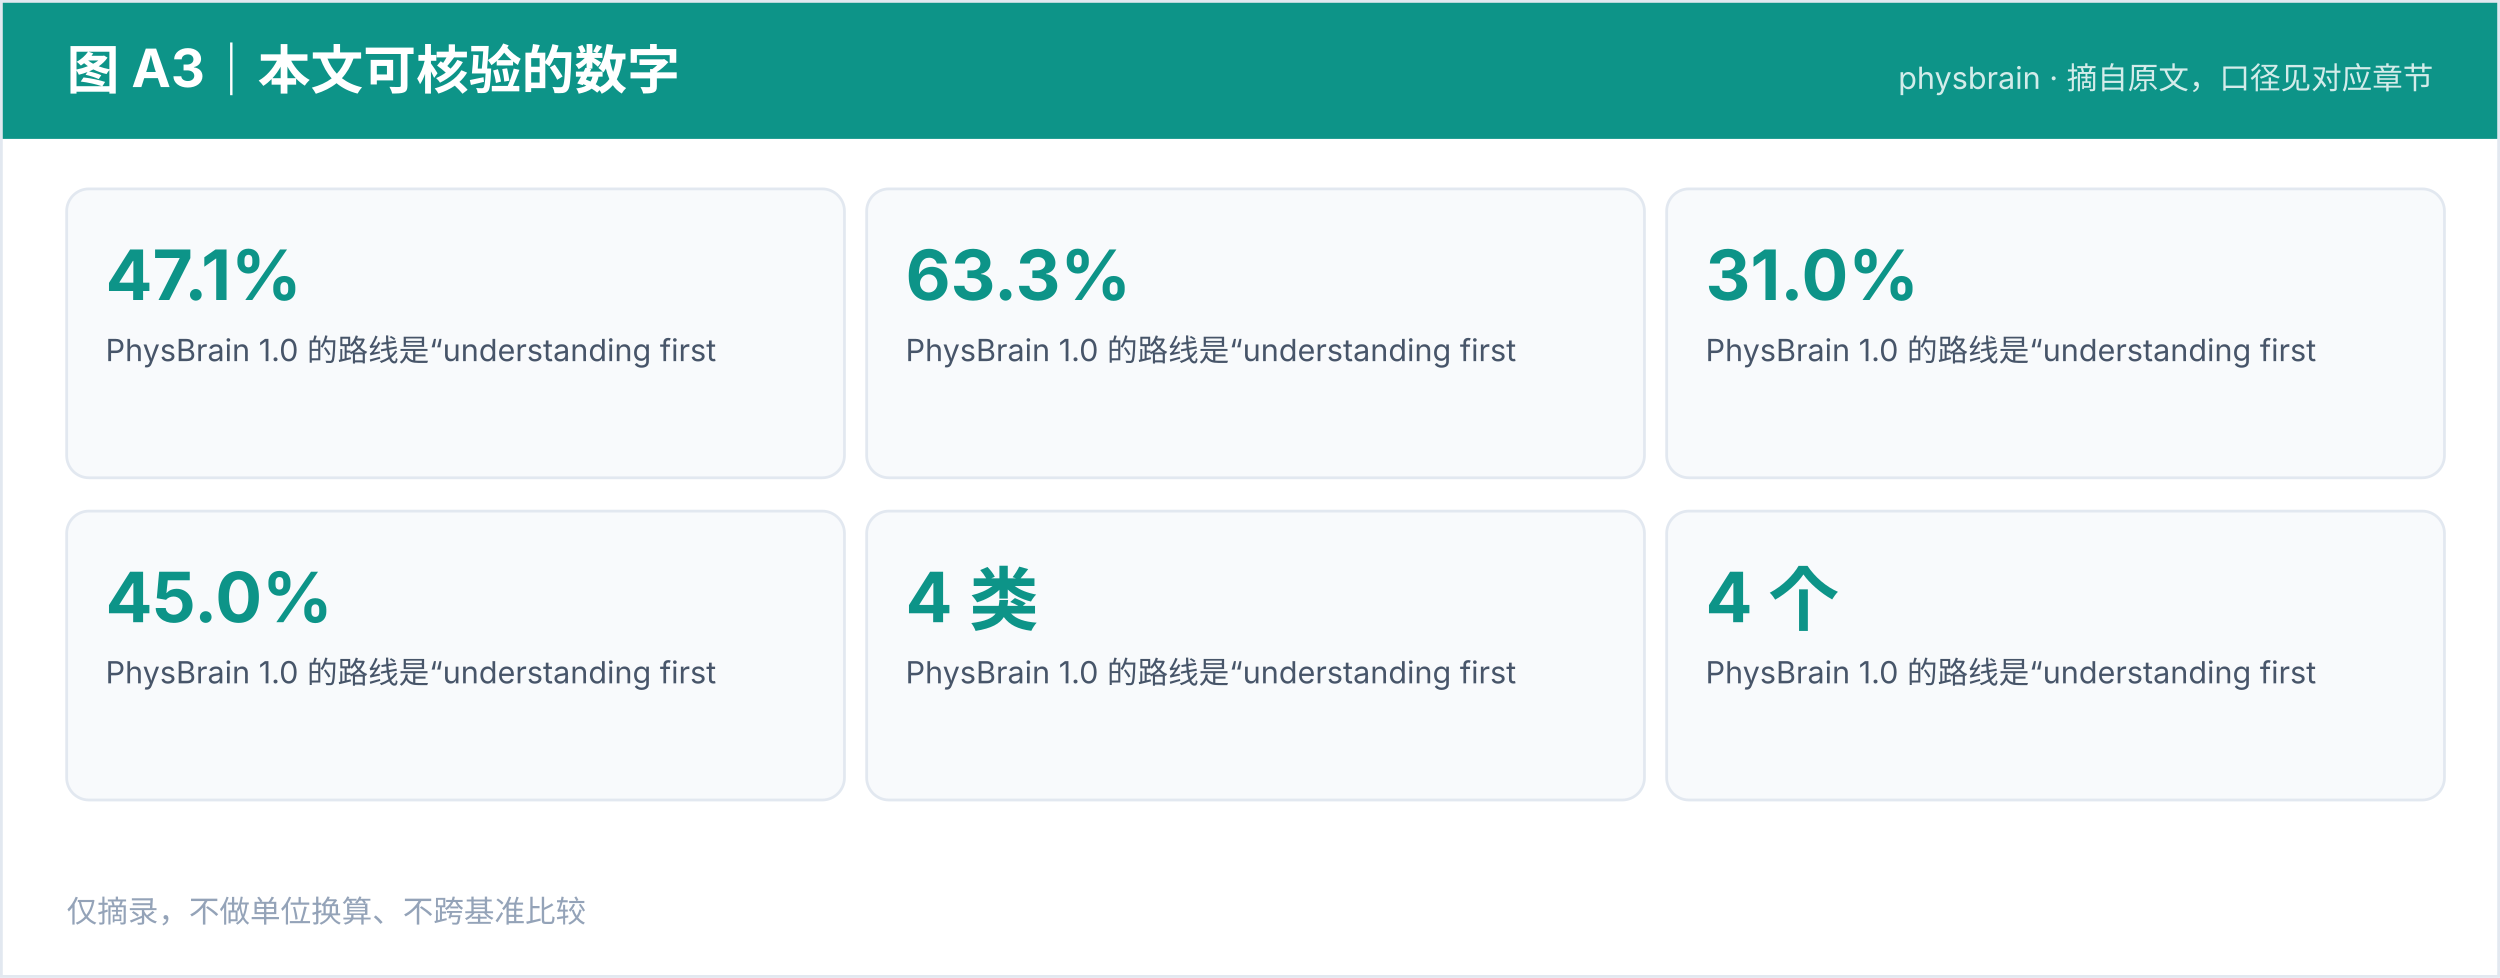
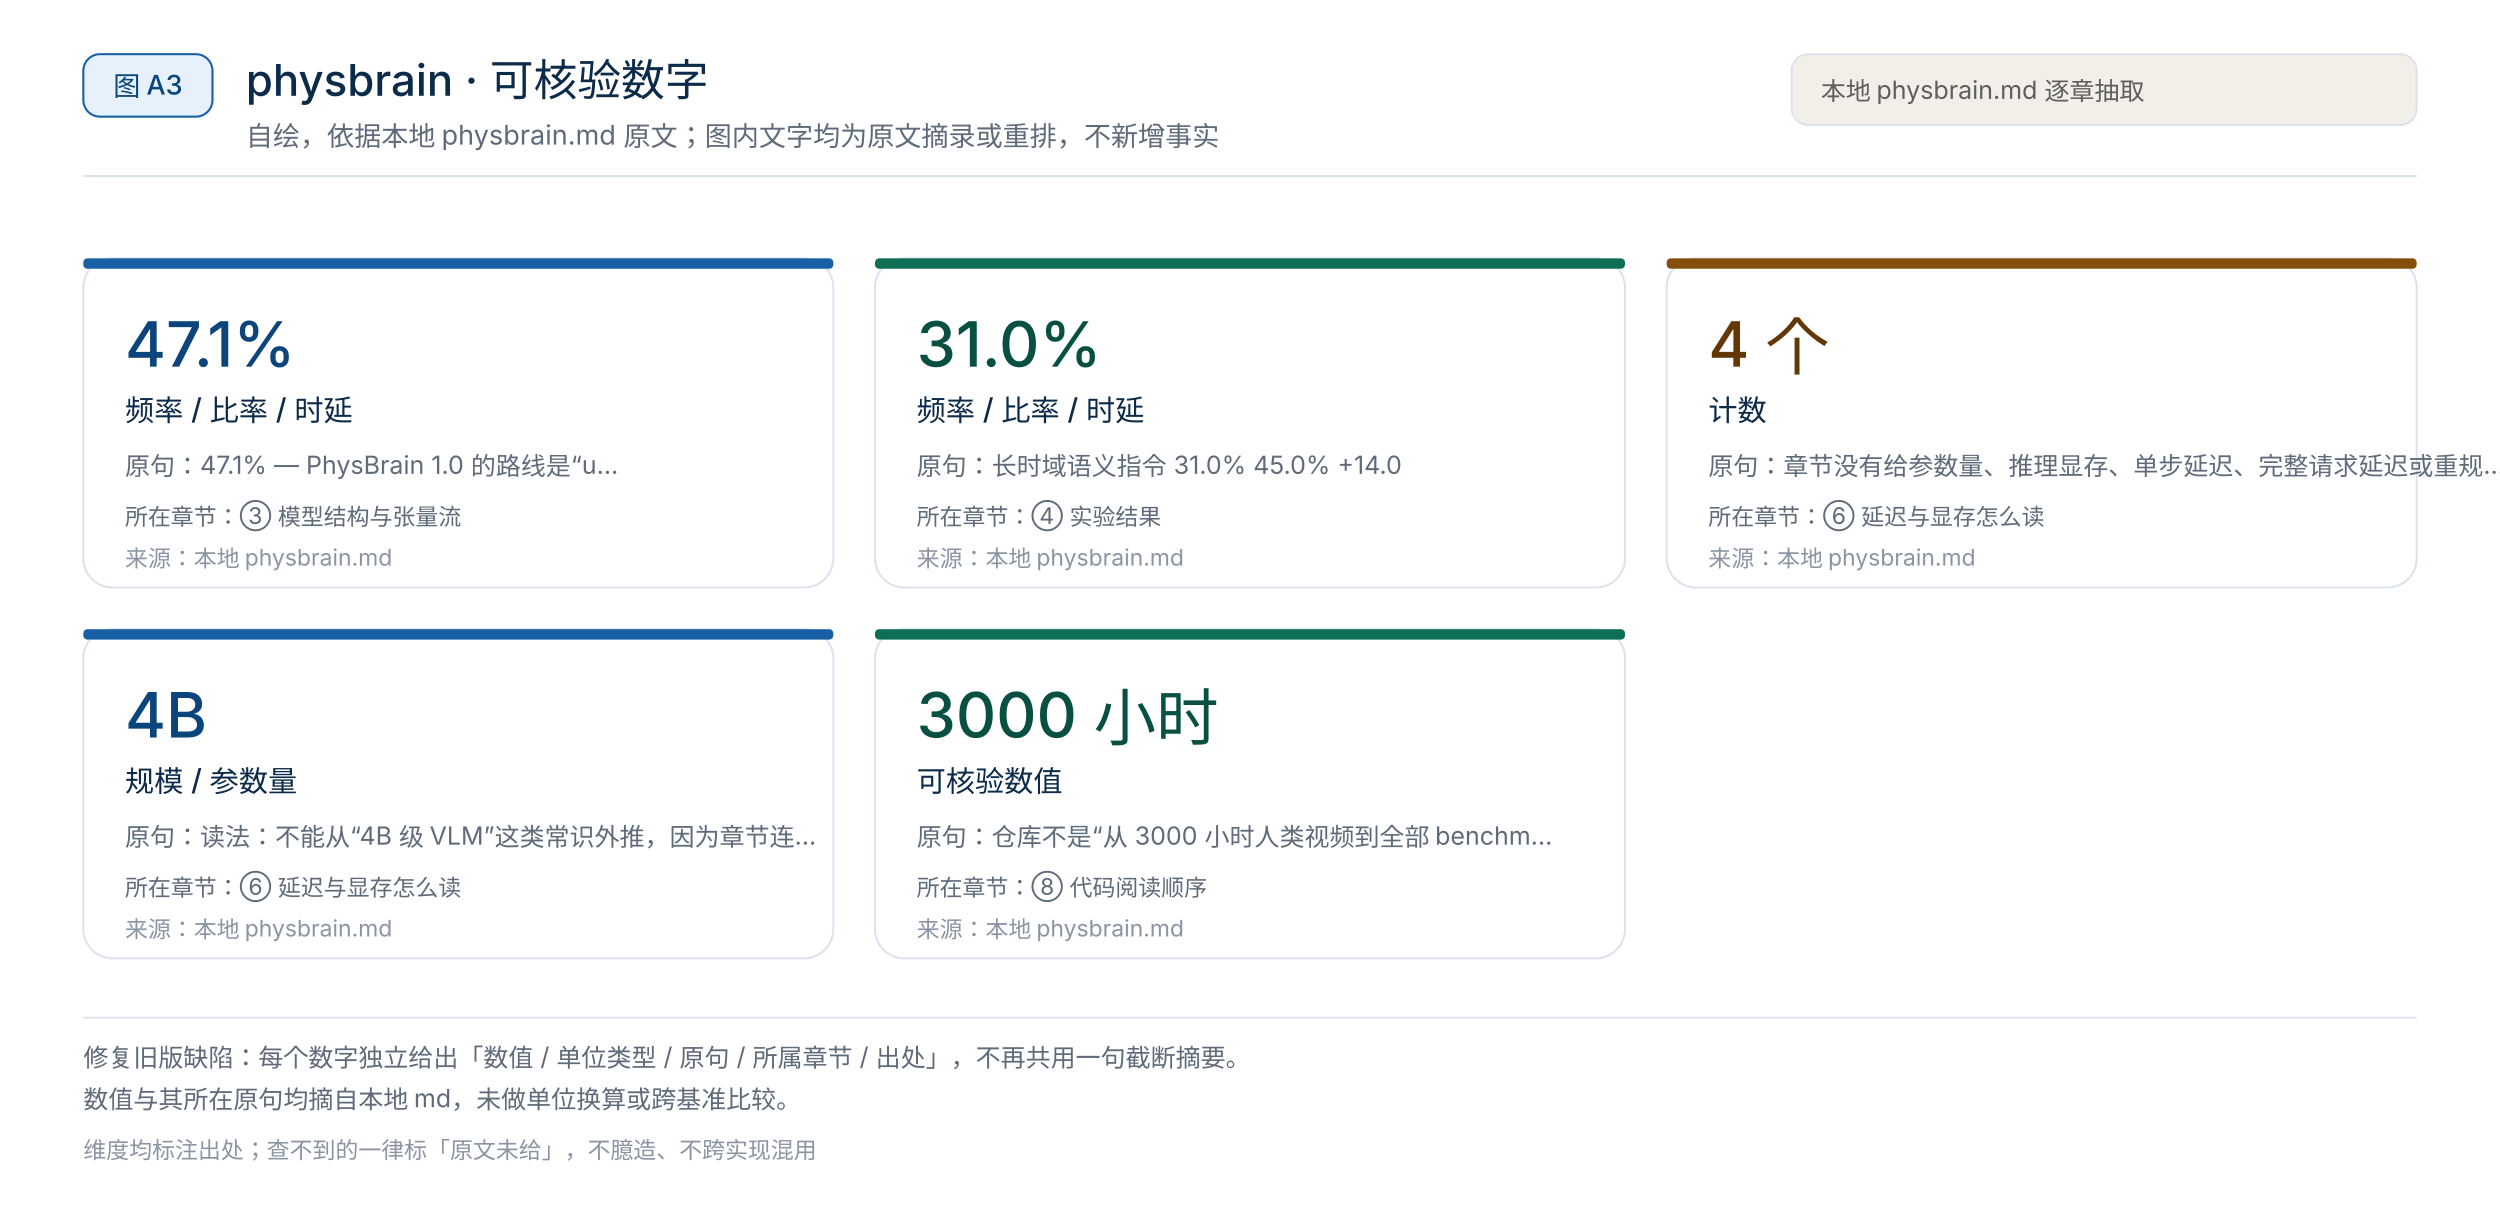
- <svg xmlns="http://www.w3.org/2000/svg" viewBox="0 0 900 352" width="900" height="352" font-family="PingFang SC, -apple-system, BlinkMacSystemFont, Microsoft YaHei, sans-serif">
-   <rect width="900" height="352" fill="#ffffff" />
-   <rect x="0" y="0" width="900" height="50" fill="#0d9488" />
-   <text x="24" y="32" font-size="19" fill="#ffffff" font-weight="700" text-anchor="start">图 A3｜本文可核验的数字</text>
-   <text x="876" y="32" font-size="11" fill="#ffffff" font-weight="400" text-anchor="end" opacity="0.82">physbrain · 摘自原文，口径见对应章节</text>
-   <rect x="24" y="68" width="280" height="104" rx="8" fill="#f8fafc" stroke="#e2e8f0" />
-   <text x="38" y="108" font-size="25" fill="#0d9488" font-weight="700" text-anchor="start">47.1%</text>
-   <text x="38" y="130" font-size="11" fill="#475569" font-weight="400" text-anchor="start">PhysBrain 1.0 的路线是“understanding first</text>
-   <rect x="312" y="68" width="280" height="104" rx="8" fill="#f8fafc" stroke="#e2e8f0" />
-   <text x="326" y="108" font-size="25" fill="#0d9488" font-weight="700" text-anchor="start">63.3%</text>
-   <text x="326" y="130" font-size="11" fill="#475569" font-weight="400" text-anchor="start">PhysBrain 1.0 的路线是“understanding first</text>
-   <rect x="600" y="68" width="280" height="104" rx="8" fill="#f8fafc" stroke="#e2e8f0" />
-   <text x="614" y="108" font-size="25" fill="#0d9488" font-weight="700" text-anchor="start">31.0%</text>
-   <text x="614" y="130" font-size="11" fill="#475569" font-weight="400" text-anchor="start">PhysBrain 1.0 的路线是“understanding first</text>
-   <rect x="24" y="184" width="280" height="104" rx="8" fill="#f8fafc" stroke="#e2e8f0" />
-   <text x="38" y="224" font-size="25" fill="#0d9488" font-weight="700" text-anchor="start">45.0%</text>
-   <text x="38" y="246" font-size="11" fill="#475569" font-weight="400" text-anchor="start">PhysBrain 1.0 的路线是“understanding first</text>
-   <rect x="312" y="184" width="280" height="104" rx="8" fill="#f8fafc" stroke="#e2e8f0" />
-   <text x="326" y="224" font-size="25" fill="#0d9488" font-weight="700" text-anchor="start">4 类</text>
-   <text x="326" y="246" font-size="11" fill="#475569" font-weight="400" text-anchor="start">PhysBrain 1.0 的路线是“understanding first</text>
-   <rect x="600" y="184" width="280" height="104" rx="8" fill="#f8fafc" stroke="#e2e8f0" />
-   <text x="614" y="224" font-size="25" fill="#0d9488" font-weight="700" text-anchor="start">4 个</text>
-   <text x="614" y="246" font-size="11" fill="#475569" font-weight="400" text-anchor="start">PhysBrain 1.0 的路线是“understanding first</text>
-   <text x="24" y="332" font-size="11" fill="#94a3b8" font-weight="400" text-anchor="start">仅摘录，不做单位换算、不跨基准比较</text>
-   <rect x="0.5" y="0.5" width="899" height="351" fill="none" stroke="#e2e8f0" />
+ <svg xmlns="http://www.w3.org/2000/svg" width="1200" height="586" viewBox="0 0 1200 586" role="img">
+   <defs>
+     <marker id="arrow" viewBox="0 0 10 10" refX="8" refY="5" markerWidth="6" markerHeight="6" orient="auto-start-reverse">
+       <path d="M2 1L8 5L2 9" fill="none" stroke="#185FA5" stroke-width="1.6" stroke-linecap="round" stroke-linejoin="round" />
+     </marker>
+   </defs>
+   <rect x="0" y="0" width="1200" height="586" rx="0" fill="#FFFFFF" stroke="#FFFFFF" stroke-width="1" />
+   <text x="118" y="46" font-family="-apple-system,BlinkMacSystemFont,'PingFang SC','Microsoft YaHei',sans-serif" font-size="21" font-weight="500" fill="#0C2B4A" text-anchor="start">physbrain · 可核验数字</text>
+   <text x="118" y="70" font-family="-apple-system,BlinkMacSystemFont,'PingFang SC','Microsoft YaHei',sans-serif" font-size="13" font-weight="400" fill="#5F6B7A" text-anchor="start">自绘，依据本地 physbrain.md 原文；图内文字均为原文摘录或重排，不新增事实</text>
+   <rect x="40" y="84" width="1120" height="1" rx="0" fill="#DDE3EC" stroke="#DDE3EC" stroke-width="0" />
+   <rect x="860" y="26" width="300" height="34" rx="8" fill="#F1EFE8" stroke="#DDE3EC" stroke-width="1" />
+   <text x="874" y="48" font-family="-apple-system,BlinkMacSystemFont,'PingFang SC','Microsoft YaHei',sans-serif" font-size="12" font-weight="400" fill="#5F5E5A" text-anchor="start">本地 physbrain.md 逐章抽取</text>
+   <rect x="40" y="26" width="62" height="30" rx="8" fill="#E6F1FB" stroke="#185FA5" stroke-width="1" />
+   <text x="71" y="46" font-family="-apple-system,BlinkMacSystemFont,'PingFang SC','Microsoft YaHei',sans-serif" font-size="13" font-weight="500" fill="#0C447C" text-anchor="middle">图 A3</text>
+   <rect x="40" y="124" width="360" height="158" rx="14" fill="#FFFFFF" stroke="#DDE3EC" stroke-width="1" />
+   <rect x="40" y="124" width="360" height="5" rx="2" fill="#185FA5" stroke="#185FA5" stroke-width="0" />
+   <text x="60" y="176" font-family="-apple-system,BlinkMacSystemFont,'PingFang SC','Microsoft YaHei',sans-serif" font-size="30" font-weight="500" fill="#0C447C" text-anchor="start">47.1%</text>
+   <text x="60" y="202" font-family="-apple-system,BlinkMacSystemFont,'PingFang SC','Microsoft YaHei',sans-serif" font-size="14" font-weight="500" fill="#0C2B4A" text-anchor="start">频率 / 比率 / 时延</text>
+   <text x="60" y="228" font-family="-apple-system,BlinkMacSystemFont,'PingFang SC','Microsoft YaHei',sans-serif" font-size="12" font-weight="400" fill="#5F6B7A" text-anchor="start">原句：47.1% — PhysBrain 1.0 的路线是“u…</text>
+   <text x="60" y="252" font-family="-apple-system,BlinkMacSystemFont,'PingFang SC','Microsoft YaHei',sans-serif" font-size="11" font-weight="400" fill="#5F6B7A" text-anchor="start">所在章节：③ 模型结构与张量流</text>
+   <text x="60" y="272" font-family="-apple-system,BlinkMacSystemFont,'PingFang SC','Microsoft YaHei',sans-serif" font-size="11" font-weight="400" fill="#8A94A3" text-anchor="start">来源：本地 physbrain.md</text>
+   <rect x="420" y="124" width="360" height="158" rx="14" fill="#FFFFFF" stroke="#DDE3EC" stroke-width="1" />
+   <rect x="420" y="124" width="360" height="5" rx="2" fill="#0F6E56" stroke="#0F6E56" stroke-width="0" />
+   <text x="440" y="176" font-family="-apple-system,BlinkMacSystemFont,'PingFang SC','Microsoft YaHei',sans-serif" font-size="30" font-weight="500" fill="#085041" text-anchor="start">31.0%</text>
+   <text x="440" y="202" font-family="-apple-system,BlinkMacSystemFont,'PingFang SC','Microsoft YaHei',sans-serif" font-size="14" font-weight="500" fill="#0C2B4A" text-anchor="start">频率 / 比率 / 时延</text>
+   <text x="440" y="228" font-family="-apple-system,BlinkMacSystemFont,'PingFang SC','Microsoft YaHei',sans-serif" font-size="12" font-weight="400" fill="#5F6B7A" text-anchor="start">原句：长时域语义指令 31.0% 45.0% +14.0</text>
+   <text x="440" y="252" font-family="-apple-system,BlinkMacSystemFont,'PingFang SC','Microsoft YaHei',sans-serif" font-size="11" font-weight="400" fill="#5F6B7A" text-anchor="start">所在章节：④ 实验结果</text>
+   <text x="440" y="272" font-family="-apple-system,BlinkMacSystemFont,'PingFang SC','Microsoft YaHei',sans-serif" font-size="11" font-weight="400" fill="#8A94A3" text-anchor="start">来源：本地 physbrain.md</text>
+   <rect x="800" y="124" width="360" height="158" rx="14" fill="#FFFFFF" stroke="#DDE3EC" stroke-width="1" />
+   <rect x="800" y="124" width="360" height="5" rx="2" fill="#854F0B" stroke="#854F0B" stroke-width="0" />
+   <text x="820" y="176" font-family="-apple-system,BlinkMacSystemFont,'PingFang SC','Microsoft YaHei',sans-serif" font-size="30" font-weight="500" fill="#633806" text-anchor="start">4 个</text>
+   <text x="820" y="202" font-family="-apple-system,BlinkMacSystemFont,'PingFang SC','Microsoft YaHei',sans-serif" font-size="14" font-weight="500" fill="#0C2B4A" text-anchor="start">计数</text>
+   <text x="820" y="228" font-family="-apple-system,BlinkMacSystemFont,'PingFang SC','Microsoft YaHei',sans-serif" font-size="12" font-weight="400" fill="#5F6B7A" text-anchor="start">原句：章节没有给参数量、推理显存、单步延迟、完整请求延迟或重规…</text>
+   <text x="820" y="252" font-family="-apple-system,BlinkMacSystemFont,'PingFang SC','Microsoft YaHei',sans-serif" font-size="11" font-weight="400" fill="#5F6B7A" text-anchor="start">所在章节：⑥ 延迟与显存怎么读</text>
+   <text x="820" y="272" font-family="-apple-system,BlinkMacSystemFont,'PingFang SC','Microsoft YaHei',sans-serif" font-size="11" font-weight="400" fill="#8A94A3" text-anchor="start">来源：本地 physbrain.md</text>
+   <rect x="40" y="302" width="360" height="158" rx="14" fill="#FFFFFF" stroke="#DDE3EC" stroke-width="1" />
+   <rect x="40" y="302" width="360" height="5" rx="2" fill="#185FA5" stroke="#185FA5" stroke-width="0" />
+   <text x="60" y="354" font-family="-apple-system,BlinkMacSystemFont,'PingFang SC','Microsoft YaHei',sans-serif" font-size="30" font-weight="500" fill="#0C447C" text-anchor="start">4B</text>
+   <text x="60" y="380" font-family="-apple-system,BlinkMacSystemFont,'PingFang SC','Microsoft YaHei',sans-serif" font-size="14" font-weight="500" fill="#0C2B4A" text-anchor="start">规模 / 参数量</text>
+   <text x="60" y="406" font-family="-apple-system,BlinkMacSystemFont,'PingFang SC','Microsoft YaHei',sans-serif" font-size="12" font-weight="400" fill="#5F6B7A" text-anchor="start">原句：读法：不能从“4B 级 VLM”这类常识外推，因为章节连…</text>
+   <text x="60" y="430" font-family="-apple-system,BlinkMacSystemFont,'PingFang SC','Microsoft YaHei',sans-serif" font-size="11" font-weight="400" fill="#5F6B7A" text-anchor="start">所在章节：⑥ 延迟与显存怎么读</text>
+   <text x="60" y="450" font-family="-apple-system,BlinkMacSystemFont,'PingFang SC','Microsoft YaHei',sans-serif" font-size="11" font-weight="400" fill="#8A94A3" text-anchor="start">来源：本地 physbrain.md</text>
+   <rect x="420" y="302" width="360" height="158" rx="14" fill="#FFFFFF" stroke="#DDE3EC" stroke-width="1" />
+   <rect x="420" y="302" width="360" height="5" rx="2" fill="#0F6E56" stroke="#0F6E56" stroke-width="0" />
+   <text x="440" y="354" font-family="-apple-system,BlinkMacSystemFont,'PingFang SC','Microsoft YaHei',sans-serif" font-size="30" font-weight="500" fill="#085041" text-anchor="start">3000 小时</text>
+   <text x="440" y="380" font-family="-apple-system,BlinkMacSystemFont,'PingFang SC','Microsoft YaHei',sans-serif" font-size="14" font-weight="500" fill="#0C2B4A" text-anchor="start">可核验数值</text>
+   <text x="440" y="406" font-family="-apple-system,BlinkMacSystemFont,'PingFang SC','Microsoft YaHei',sans-serif" font-size="12" font-weight="400" fill="#5F6B7A" text-anchor="start">原句：仓库不是“从 3000 小时人类视频到全部 benchm…</text>
+   <text x="440" y="430" font-family="-apple-system,BlinkMacSystemFont,'PingFang SC','Microsoft YaHei',sans-serif" font-size="11" font-weight="400" fill="#5F6B7A" text-anchor="start">所在章节：⑧ 代码阅读顺序</text>
+   <text x="440" y="450" font-family="-apple-system,BlinkMacSystemFont,'PingFang SC','Microsoft YaHei',sans-serif" font-size="11" font-weight="400" fill="#8A94A3" text-anchor="start">来源：本地 physbrain.md</text>
+   <rect x="40" y="488" width="1120" height="1" rx="0" fill="#DDE3EC" stroke="#DDE3EC" stroke-width="0" />
+   <text x="40" y="512" font-family="-apple-system,BlinkMacSystemFont,'PingFang SC','Microsoft YaHei',sans-serif" font-size="12" font-weight="400" fill="#5F6B7A" text-anchor="start">修复旧版缺陷：每个数字独立给出「数值 / 单位类型 / 原句 / 所属章节 / 出处」，不再共用一句截断摘要。</text>
+   <text x="40" y="532" font-family="-apple-system,BlinkMacSystemFont,'PingFang SC','Microsoft YaHei',sans-serif" font-size="12" font-weight="400" fill="#5F6B7A" text-anchor="start">数值与其所在原句均摘自本地 md，未做单位换算或跨基准比较。</text>
+   <text x="40" y="556" font-family="-apple-system,BlinkMacSystemFont,'PingFang SC','Microsoft YaHei',sans-serif" font-size="11" font-weight="400" fill="#8A94A3" text-anchor="start">维度均标注出处；查不到的一律标「原文未给」，不臆造、不跨实现混用</text>
</svg>
